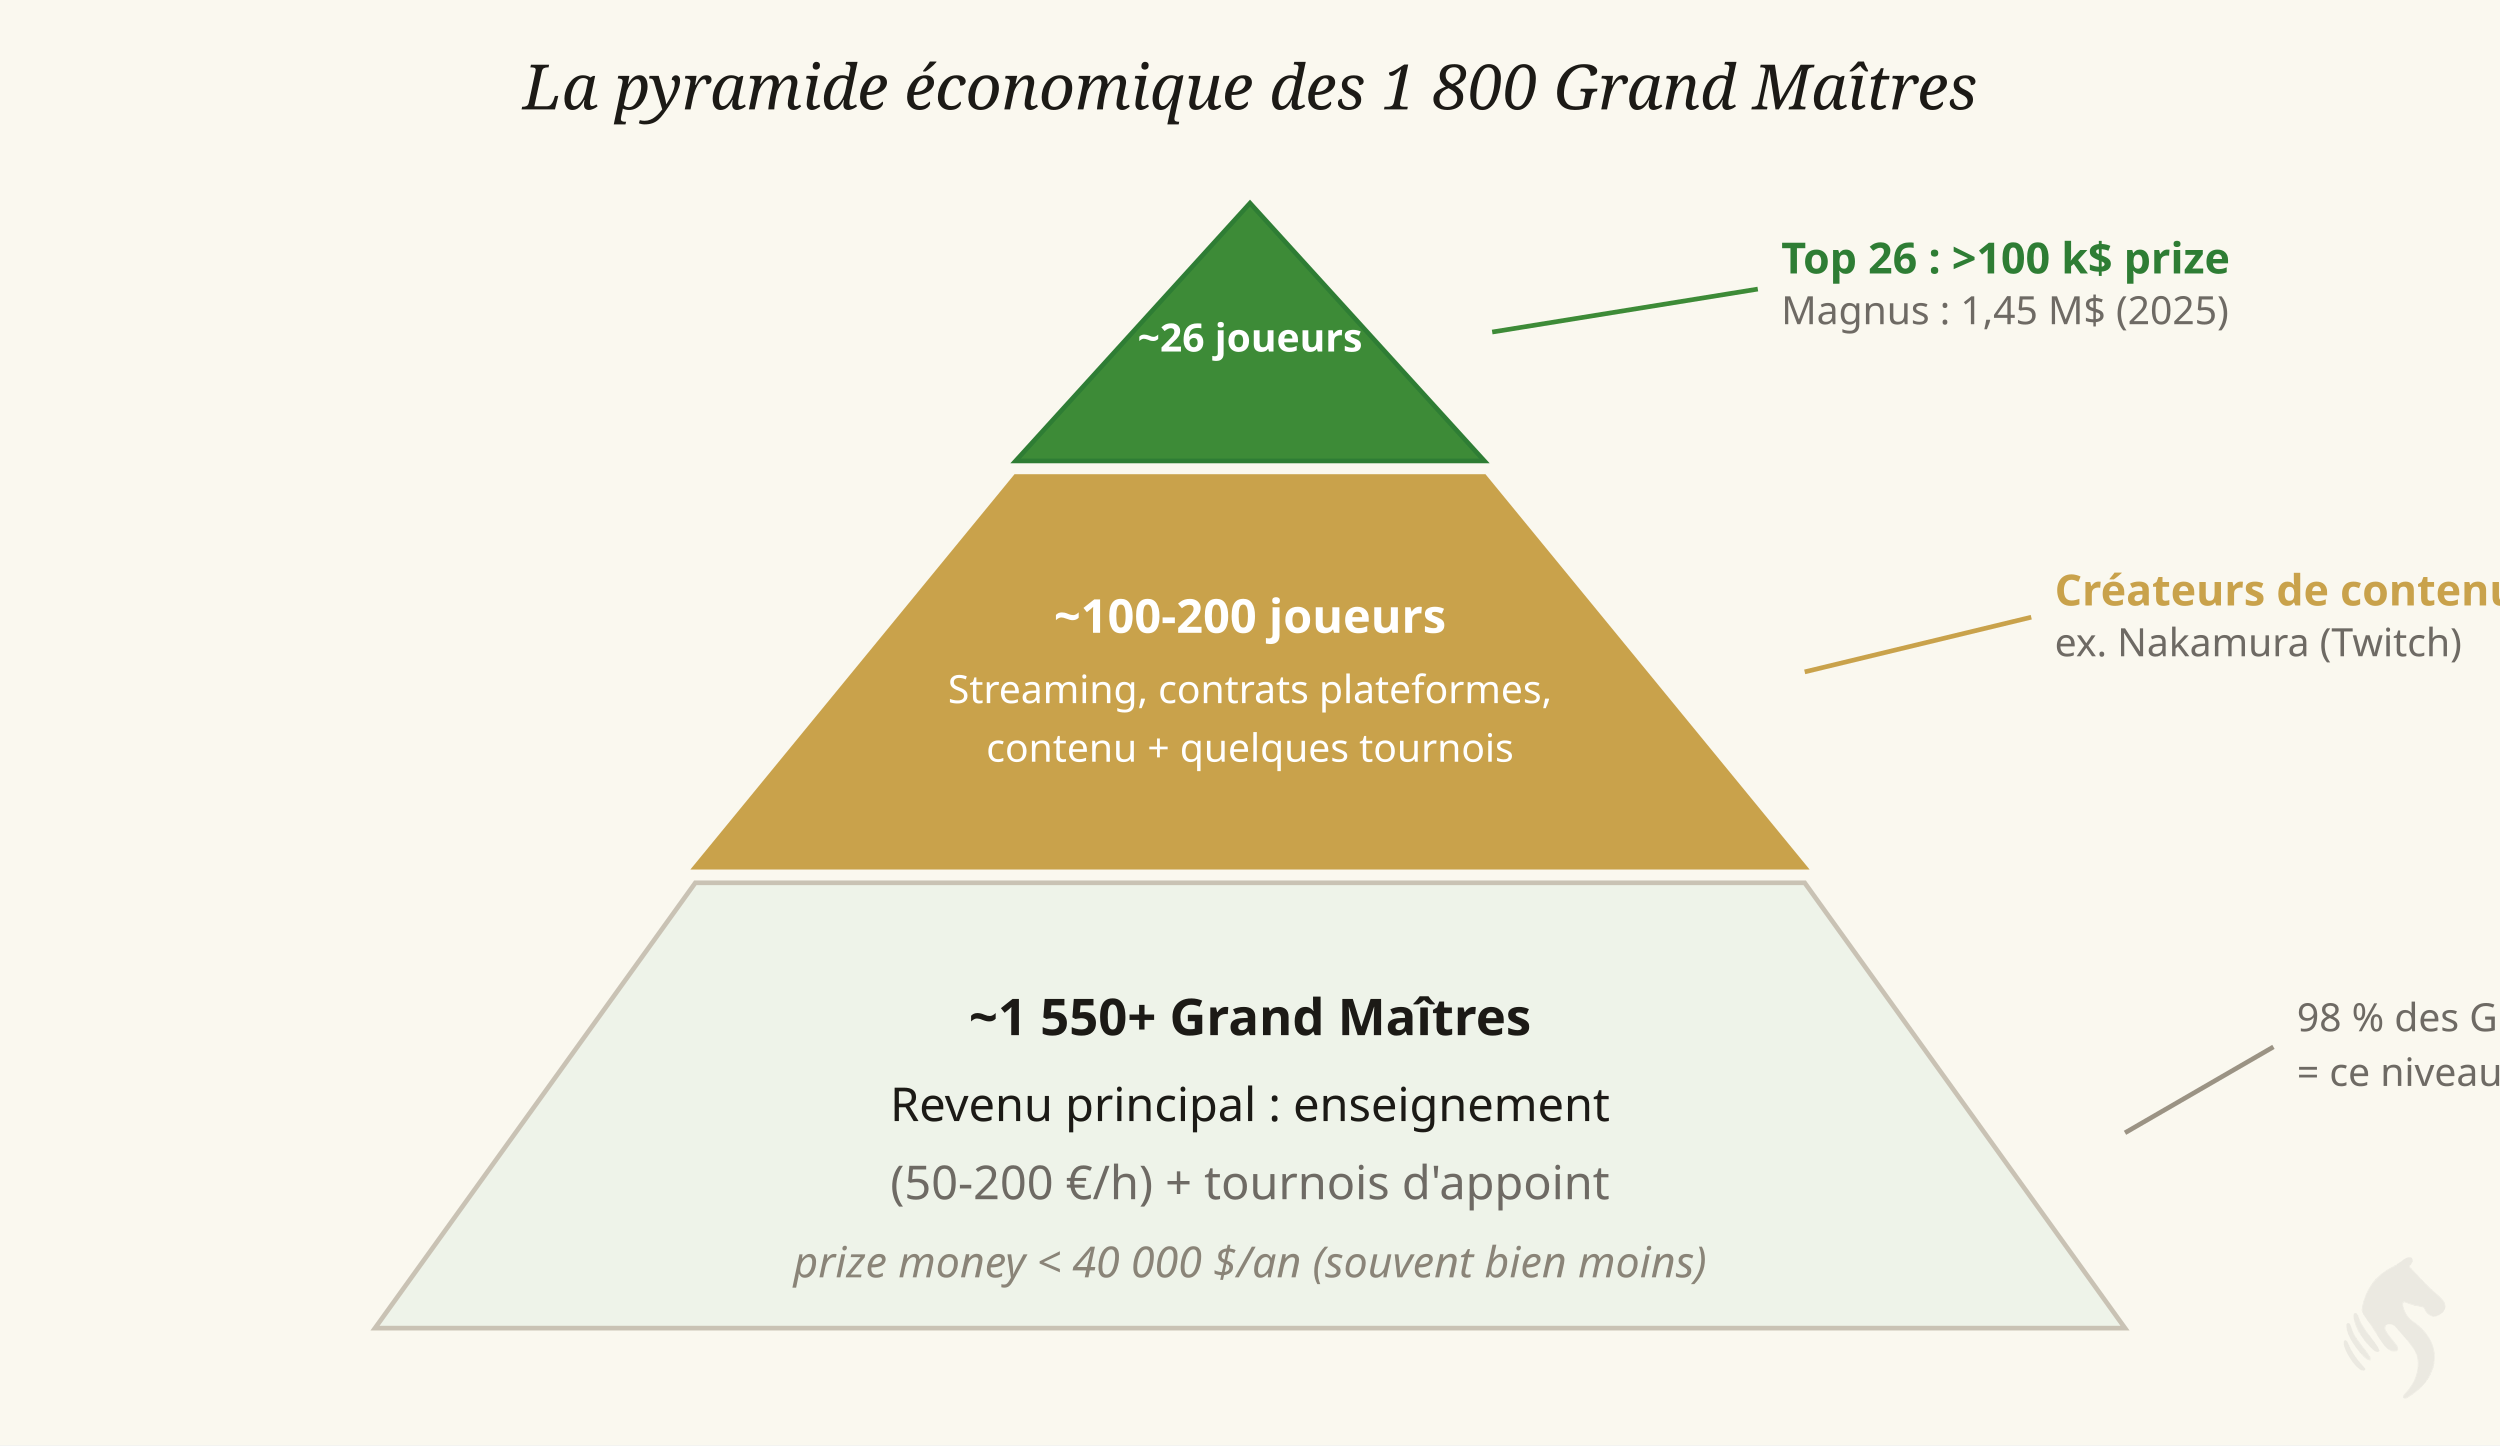
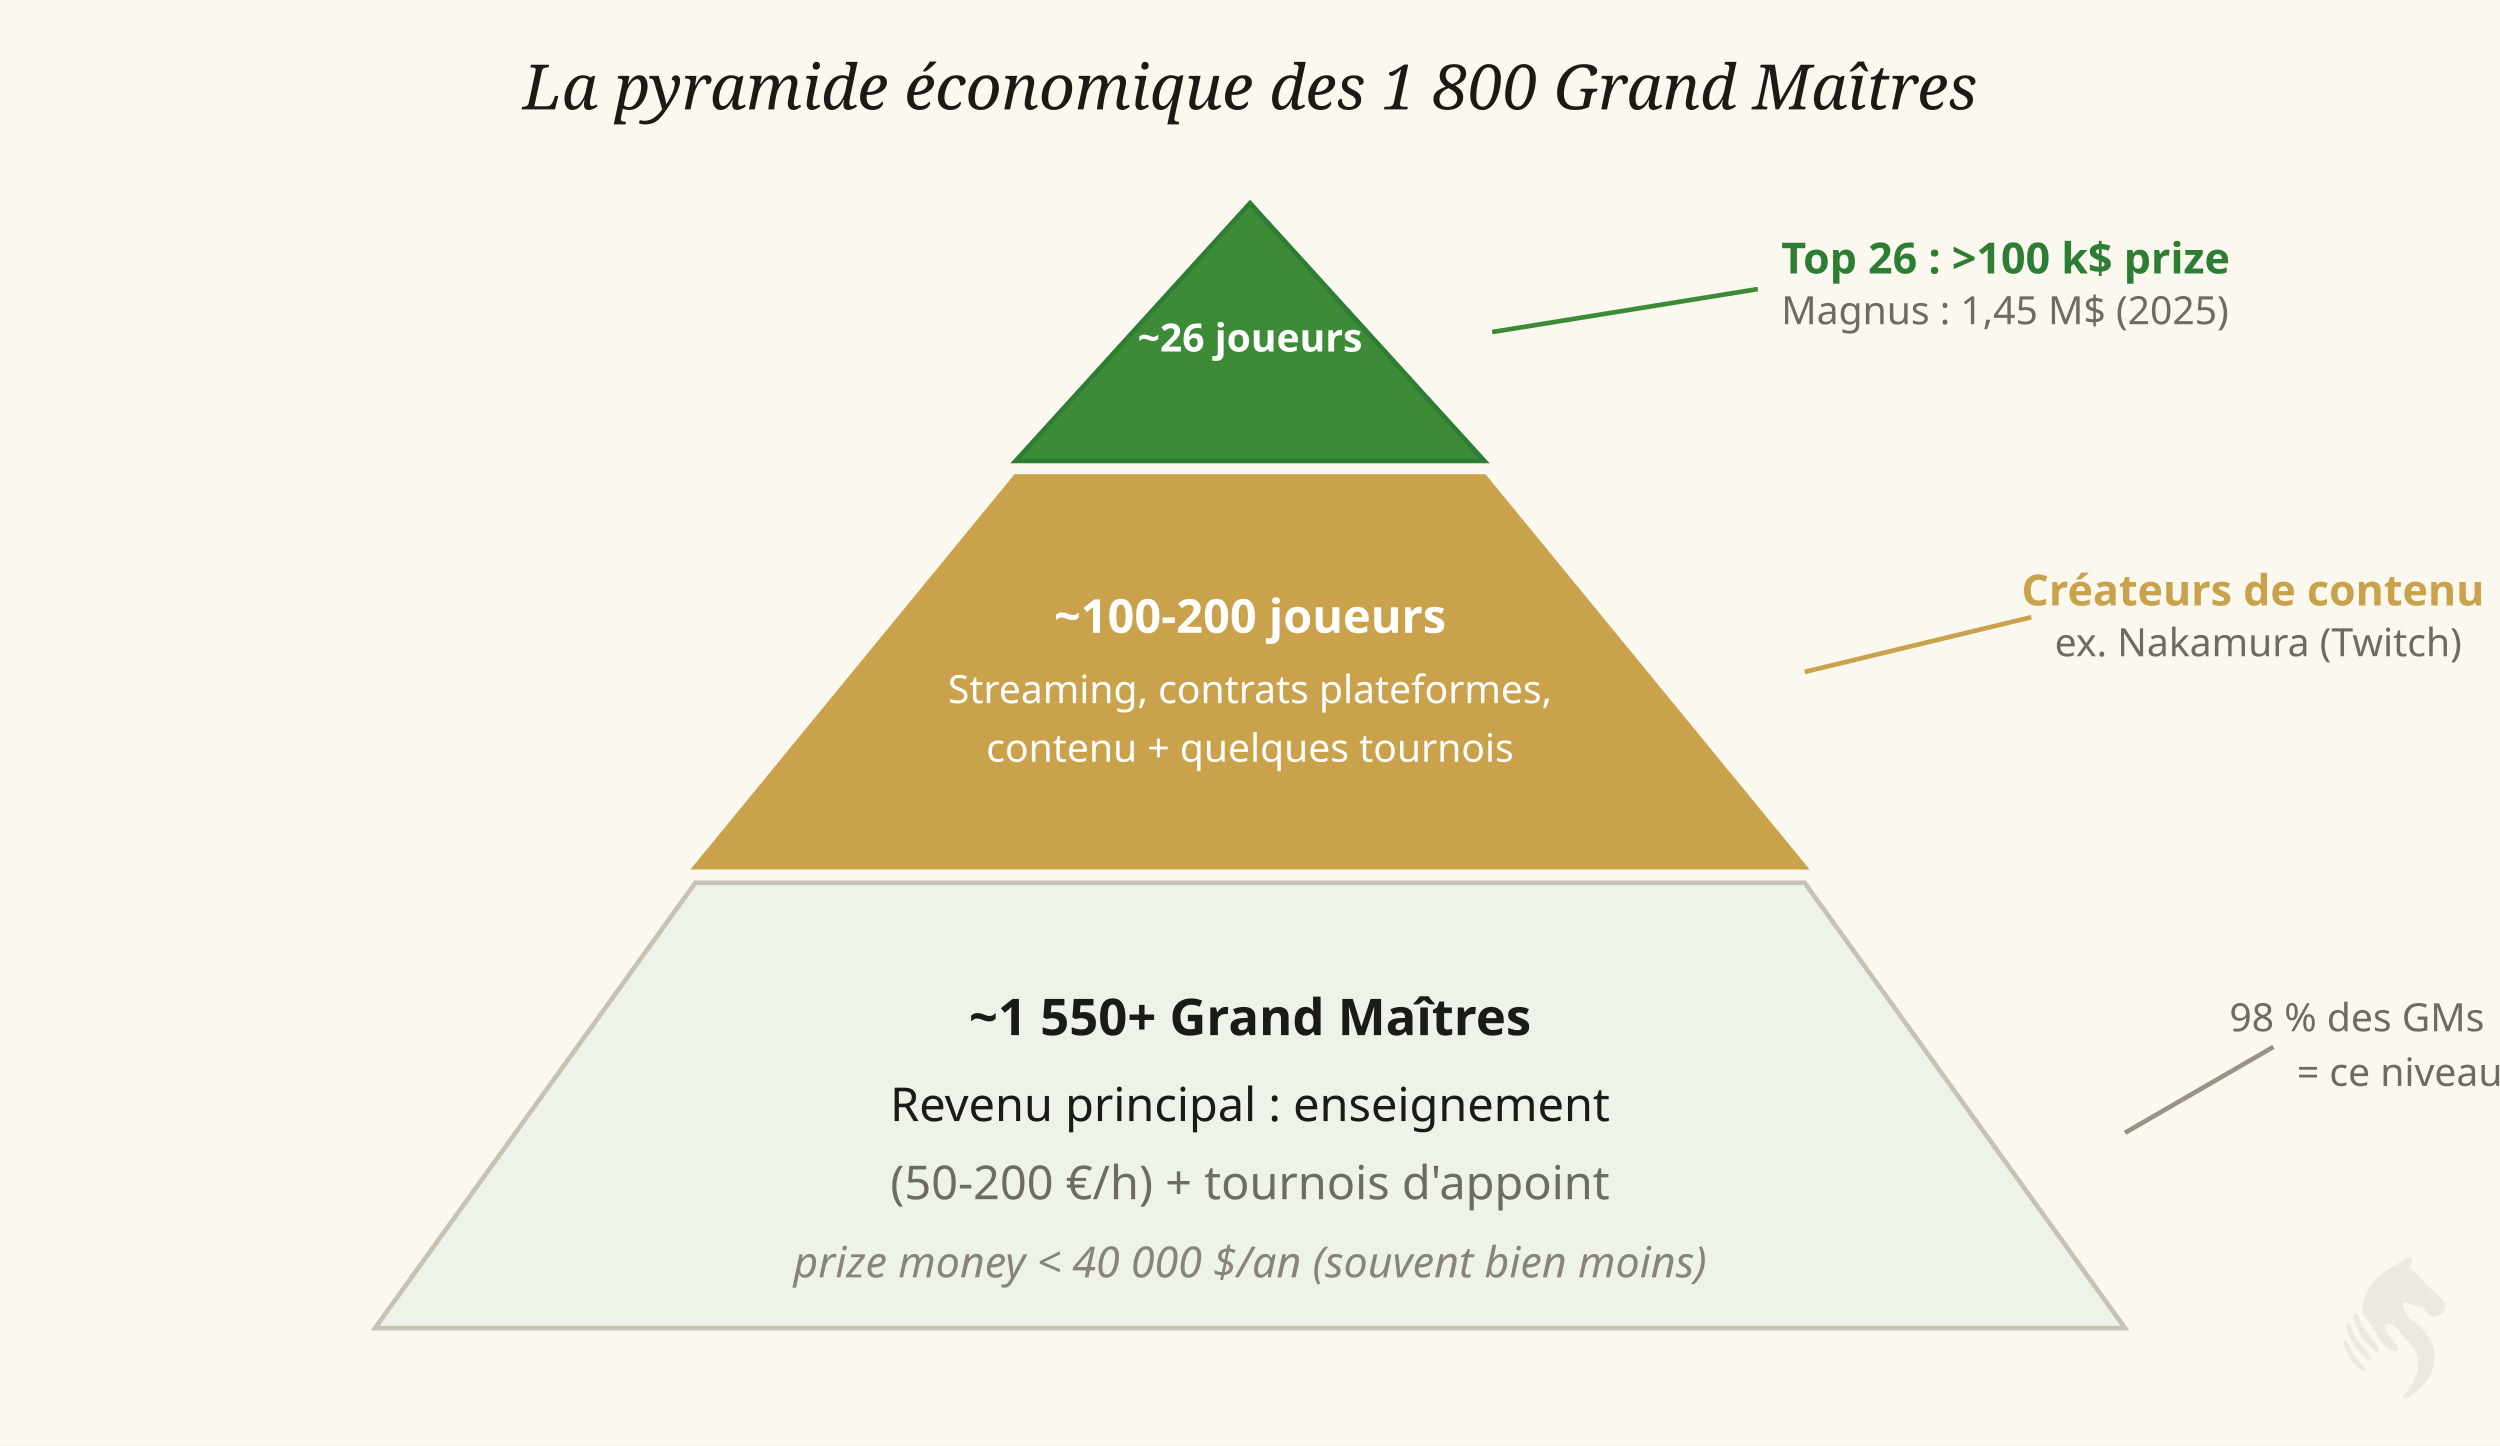
<svg xmlns="http://www.w3.org/2000/svg" width="640" height="370" viewBox="0 0 640 370" role="img" aria-labelledby="ea1">
  <rect width="640" height="370" fill="#faf8ef" />
  <text x="320" y="28" text-anchor="middle" font-family="Georgia, serif" font-size="16" font-style="italic" fill="#1c1a16">La pyramide économique des 1 800 Grand Maîtres</text>
  <polygon points="320,52 260,118 380,118" fill="#3d8b37" stroke="#2e7d34" stroke-width="1.2" />
  <polygon points="260,122 178,222 462,222 380,122" fill="#c9a24b" stroke="#c9a24b" stroke-width="1.2" />
  <polygon points="178,226 96,340 544,340 462,226" fill="#eef3e9" stroke="#c9c2b4" stroke-width="1.2" />
  <text x="320" y="90" text-anchor="middle" font-family="system-ui, sans-serif" font-size="10" font-weight="700" fill="#fff">~26 joueurs</text>
  <text x="320" y="162" text-anchor="middle" font-family="system-ui, sans-serif" font-size="12" font-weight="700" fill="#fff">~100-200 joueurs</text>
  <text x="320" y="180" text-anchor="middle" font-family="system-ui, sans-serif" font-size="10" fill="#fff">Streaming, contrats plateformes,</text>
  <text x="320" y="195" text-anchor="middle" font-family="system-ui, sans-serif" font-size="10" fill="#fff">contenu + quelques tournois</text>
  <text x="320" y="265" text-anchor="middle" font-family="system-ui, sans-serif" font-size="13" font-weight="700" fill="#1c1a16">~1 550+ Grand Maîtres</text>
  <text x="320" y="287" text-anchor="middle" font-family="system-ui, sans-serif" font-size="12" fill="#1c1a16">Revenu principal : enseignement</text>
  <text x="320" y="307" text-anchor="middle" font-family="system-ui, sans-serif" font-size="12" fill="#6e6a64">(50-200 €/h) + tournois d'appoint</text>
  <text x="320" y="327" text-anchor="middle" font-family="system-ui, sans-serif" font-size="11" font-style="italic" fill="#8a8478">prize money &lt; 40 000 $/an (souvent bien moins)</text>
  <line x1="382" y1="85" x2="450" y2="74" stroke="#3d8b37" stroke-width="1.2" />
  <text x="456" y="70" font-family="system-ui, sans-serif" font-size="11" font-weight="700" fill="#2e7d34">Top 26 : &gt;100 k$ prize</text>
  <text x="456" y="83" font-family="system-ui, sans-serif" font-size="10" fill="#6e6a64">Magnus : 1,45 M$ (2025)</text>
  <line x1="462" y1="172" x2="520" y2="158" stroke="#c9a24b" stroke-width="1.2" />
-   <text x="526" y="155" font-family="system-ui, sans-serif" font-size="11" font-weight="700" fill="#c9a24b">Créateurs de contenu</text>
+   <text x="636" y="155" text-anchor="end" font-family="system-ui, sans-serif" font-size="11" font-weight="700" fill="#c9a24b">Créateurs de contenu</text>
  <text x="526" y="168" font-family="system-ui, sans-serif" font-size="10" fill="#6e6a64">ex. Nakamura (Twitch)</text>
  <line x1="544" y1="290" x2="582" y2="268" stroke="#9b9384" stroke-width="1.2" />
-   <text x="588" y="264" font-family="system-ui, sans-serif" font-size="10" fill="#6e6a64">98 % des GMs</text>
+   <text x="636" y="264" text-anchor="end" font-family="system-ui, sans-serif" font-size="10" fill="#6e6a64">98 % des GMs</text>
  <text x="588" y="278" font-family="system-ui, sans-serif" font-size="10" fill="#6e6a64">= ce niveau</text>
  <g id="wm" opacity="0.07" transform="translate(600.0,321.9) scale(0.0416)" aria-hidden="true">
    <g fill="#1e1e1e" fill-rule="evenodd">
      <path d="M411.5-.5h-16a76 76 0 0 0-24.5 12q-.62-.7-1.5-1l-2 4a4 4 0 0 1-1.5-1 7 7 0 0 1-2.5 3.5 253 253 0 0 0-17 13q-1.42.93-2.5-.5-5.2 7.95-14.5 9a9.4 9.4 0 0 1-4 6q2.3.02 1.5 2A461 461 0 0 1 278.5 73q-13.2 7.95-26 16.5-1.59-1.38 0-3-2.35.35-4 2 .9.98 2 2-92.12 67.08-125.5 177a1316 1316 0 0 0-10 44 51.2 51.2 0 0 0 4.5 31q.1 3.33-2 1l4.5 11q1-2 2 0l5 10 1-1q6 10.95 13 21a651 651 0 0 1 18.5 25 3.4 3.4 0 0 1 1.5-3q21.52 33 43 66 .3 3.4-2.5 1v2a1542 1542 0 0 1 21 32q1 0 1 1a319 319 0 0 0 25 35 160 160 0 0 0 27 25 3.1 3.1 0 0 1 1-3q23.18 14.62 49 5.5 5-2.83 4-8.5-.15-4.6-1.5-9a618 618 0 0 0-55.5-73.5q3-.91 5 1.5a23.5 23.5 0 0 0-7-9q.63 2.4 2 4.5-.17 2.58-1.5.5a364 364 0 0 1-17.5-26.5 50 50 0 0 1-4.5-22.5q.9-4.71 3-9 .63 1.88 2.5 2a7 7 0 0 1 2-3q9.28-8.1 22-8a86 86 0 0 1 23 4.5 11 11 0 0 1 3 4.5q2.58-1.75 5 .5l21.5 23.5q.74 1.95.5 4 3.56 1 6 4a1094 1094 0 0 0 30 34.5l-1 1q3.7 2.7 7.5 5.5a23 23 0 0 1 2 5l5 3a22 22 0 0 0 5.5 8 11.5 11.5 0 0 0 4 4 3.9 3.9 0 0 0-2-3.5q1.7-1.12 3 .5a705 705 0 0 1 42 57.5q-.65 1.46-2 1.5a169 169 0 0 1 10 19 3.8 3.8 0 0 0-.5 4q1 2 2 0 1.4 2.05 2.5 4-.25-2.55.5-5a185 185 0 0 1 11 83q-1 2-2 0a9 9 0 0 0-1.5-4v9a2.3 2.3 0 0 0 1.5-1q.75 10.55-1 21a337 337 0 0 1-18 56l-2.5 3q-1.2-.69-1-2a36 36 0 0 0-4 7 5.2 5.2 0 0 0 3.5-4 4.3 4.3 0 0 1 0 4 350 350 0 0 1-33 52 1108 1108 0 0 1-30 35q-7.17 20.32 13.5 14.5a34 34 0 0 1 6-3 1496 1496 0 0 1 54-37 942 942 0 0 0 29-27q1.25-1.03 2 .5a11 11 0 0 0-3 4q1.35-1.65 2.5 0a29 29 0 0 1 4.5-6 40 40 0 0 0 9-10.5l6-4-1-1a25 25 0 0 1 8.5-7.5q-1.47-2.67 1-5 .22 4.17 2.5 1.5-1.94-3.13 2-4l-1-1q1.48-3.25 4-5.5a8 8 0 0 0-3-1q37.8-53.63 47.5-119 8.4-83.08-38-152a364 364 0 0 0-28-35q-1.03-1.25.5-2 3.58 2.23 2-1l-4-2a5 5 0 0 1-3-.5 484 484 0 0 0-70-58q-.7-.62-1-1.5 1.05-.43 2-1v-3a6 6 0 0 1-5-2q-.66-.1-1 .5 3.72 2.61 0 3-34.57-32.88-46-79.5.2-2.3 2-3v-4q-1.94 5.58-3.5 0-1-9 0-18 2.16-6.4 8.5-8a78 78 0 0 1 22 7.5 403 403 0 0 0 66 18l9 3q-2.45.75-5 .5-1.59 1.6 0 3a16 16 0 0 1 6.5-1 7.3 7.3 0 0 1 2 3q1.38-2.6 3.5-2-1.1-2.32-4-2.5 15.09-2.3 25.5 8.5 5.35 10.23 10 21 12.95 20.94 36.5 28.5-1.88.63-2 2.5a30 30 0 0 0 12.5 3q4.43-.1 8-2 3.2 3.87 5.5-1 1.2.69 1 2a39 39 0 0 0 4.5-2l1 1q.69-1.87-1.5-2.5a12 12 0 0 0 7-3q1.88-1.1 3 .5 2.22-3.62 6-2a8.7 8.7 0 0 1 3-4 41 41 0 0 1 12-6.5l-2-1 5.5-3.5q.62.7 1.5 1 1.82-1.15 0-2.5 1.42-.93 2.5.5a5.8 5.8 0 0 1 .5-4 39 39 0 0 1 6-4.5q-1.55-2.25.5-4.5 3.25-3.5 5-8 1.38-.64 2.5-1-.8-1.05-2-1.5 1.85-5.82 3-11.5v-10h-1q-.85 6-2.5 12-.16-4.46.5-9a63 63 0 0 0-12.5-31 478 478 0 0 0-45.5-44.5q3.06.72 6 2.5-3.15-3.9-7-7.5l1-1q-1.4-1.05-2 .5 1.77 2.4-.5 4a781 781 0 0 1-67.5-65.5l1-.5a29 29 0 0 0 7 6 93 93 0 0 0-14-15 24.5 24.5 0 0 0-9-9.5l1-1a44 44 0 0 0-7-4.5q1.44 2.2 3.5 4 1 1.5 0 3l-72-76q-5.34-7.85 1.5-14.5 1.98-.8 2 1.5a69 69 0 0 1 6-3.5q-1.95-1.94 0-3.5a31 31 0 0 0 6-12q2.05.24 4-.5a79 79 0 0 0-1.5-17.5 94 94 0 0 0-5-10l-1 1a87 87 0 0 0-5.5-3" />
      <path d="M325.5 44.5q-3.85 1.03-7 3.5a4.2 4.2 0 0 1-4.5-.5q-2.75 2.49-3.5 6-6.97 2.94-14 6-6.75 3.75-13.5 8-.62-.7-1.5-1a37.6 37.6 0 0 1-17 10.5 263 263 0 0 0-12 9.5q-1.59 1.62 0 3 12.8-8.55 26-16.5A461 461 0 0 0 327 46.5q.8-1.98-1.5-2m148 86-21-24a209 209 0 0 1-21-21.5l-8.5-8.5q-4.8-3.3-6-9-9.1-4.3-11.5-13a13 13 0 0 0 3-6q-.02-2.3-2-1.5-6.84 6.65-1.5 14.5l72 76q1-1.5 0-3a20 20 0 0 1-3.5-4m89 86a198 198 0 0 0-17.5-15q.4-2.17-.5-4-3.63-1.2-7-3a26 26 0 0 0-6-6 430 430 0 0 1-27-27.5 2.4 2.4 0 0 0-2-.5 29 29 0 0 1-7-6l-1 .5a781 781 0 0 0 67.5 65.5q2.27-1.6.5-4m-314-128a247 247 0 0 0-42 35.5 14.5 14.5 0 0 1-5 4l1 1a9.3 9.3 0 0 1-6 2.5 76 76 0 0 1-16 20q.3.88 1 1.5a9.4 9.4 0 0 0-5.5 6.5q-1-2-2 0-.93 1.42.5 2.5a25 25 0 0 0-6.5 8.5q-1.6 1.05-3.5 1.5 1.21.45 2 1.5a43 43 0 0 0-7 10 352 352 0 0 0-19.5 37 2.9 2.9 0 0 1-2.5 1 3.3 3.3 0 0 0 2 1.5 47 47 0 0 1-3.5 5.5l-12 34q-.98-1.8-1.5 0 1.4 1.9.5 4a33 33 0 0 1-3.5 5.5q.78.84 1 2a212 212 0 0 0-10 49.5 36 36 0 0 0 7 20q2.1 2.33 2-1a51.2 51.2 0 0 1-4.5-31 1316 1316 0 0 1 10-44q33.38-109.92 125.5-177-1.1-1.02-2-2m376 206q-.5-10.25-5-19.5 1.5-4.37-1.5-.5l-6.5-11q-5.55-3.6-7.5-10l-1 1q-3.75-5.75-9.5-9.5l1-1a850 850 0 0 0-9-7q1.14-2.04-1.5-3.5-1.08 1.43-2.5.5-2.84-1.65-2-4a5 5 0 0 0-3-.5 5 5 0 0 0-.5-3l-1 1a7 7 0 0 0-4.5-3 21 21 0 0 0-6-2.5 478 478 0 0 1 45.5 44.5 63 63 0 0 1 12.5 31q-.66 4.54-.5 9 1.65-6 2.5-12m-259 3v-1q-2.22-5.79 1-11.5l-2-2a67 67 0 0 0 1.5-5.5q.93 7.1 3.5 1-2.43-3.37 2-4a4.3 4.3 0 0 1 2.5 3q.45-1.21 1.5-2 2.3.75 4 2a326 326 0 0 1 28 10.5q11.4 3.22 23 6 1.05 1.6 1.5 3.5 1-4 2 0 1.08-1.43 2.5-.5-1.81 1.35 0 2.5 3.25-.47 7-2 1.85.03 3 1 5.83.22 11 2h5q2.55.25 5-.5l-9-3a403 403 0 0 1-66-18 78 78 0 0 0-22-7.5q-6.34 1.6-8.5 8-1 9 0 18 1.56 5.58 3.5 0m109 6a4.7 4.7 0 0 1 4 3q3.6-3.98 6 1l1-2 4 2a65 65 0 0 1 7.5 10q1.1 3.55 2.5 7-1.77 2.95 2 4 13.35 23.91 39 33 .12-1.87 2-2.5-23.55-7.56-36.5-28.5a305 305 0 0 0-10-21q-10.41-10.8-25.5-8.5 2.9.18 4 2.5m-410 86a9 9 0 0 0 1.5-4 310 310 0 0 0 37.5 86q-1.1 1.02-2 2a40 40 0 0 0 8.5 12 139 139 0 0 0 15 21q2.31 2.97 1.5 6 5.9 1.14 7.5 7 5.7 2.47 5 8 3.8 1.06 6.5 4 20.24 25.5 46 45.5a39 39 0 0 0 20 5 46 46 0 0 1 9-7.5 818 818 0 0 1-10-21.5q1.43-1.08.5-2.5a27 27 0 0 1-3.5-2 185 185 0 0 0-16-23.5q1.43-1.08.5-2.5a13.3 13.3 0 0 1-5.5-5 617 617 0 0 0-22.5-29v-4l-1 1a13 13 0 0 1-4.5-6 11.5 11.5 0 0 1-4-4q-.03 2.3-2 1.5A471 471 0 0 1 97 390.5q-1.8-3.04-.5-6 1.02.54 2 1a9 9 0 0 0-2-4.5q3.83-2.28-1-2.5a597 597 0 0 1-7-18.5l2-1a3.3 3.3 0 0 1-2-3.5 3.1 3.1 0 0 1-3-1q-7.35-19.46-24-8 1.03 2.34-.5 5a97 97 0 0 0 3.5 38" />
      <path d="M365.5 301.5q-1.8.7-2 3 11.43 46.62 46 79.5 3.72-.39 0-3 .34-.6 1-.5-2.4-2.22-5-4.5l2-2q-2.45-.75-5-.5a8.4 8.4 0 0 0-.5-4q-1.72 1.44-3-1a28 28 0 0 1-3.5-6q-.5 2-1 0a143 143 0 0 1-18-31q-6.22-11.64-9-27a7 7 0 0 0-2-3m-211 174a45 45 0 0 1-9.5-15q-1 2-2 0a41 41 0 0 0-6-9l-1-5-1 1a989 989 0 0 1-17.5-25.5q.7-.62 1-1.5a7.7 7.7 0 0 1-5-6 163 163 0 0 1-15-29q-.98-.46-2-1-1.3 2.96.5 6a471 471 0 0 0 55.5 86.5q1.97.8 2-1.5m-90-86q-2.05 2.77 1.5 4 3.6 16.25 9.5 30.5-2.48 3.62 2 3.5 3.65 9.3 8 18.5l-1 1a11.4 11.4 0 0 1 6 8q-.7.62-1 1.5a10.5 10.5 0 0 1 3.5 5l1-1a62 62 0 0 0 7.5 13q.9-.98 2-2a310 310 0 0 1-37.5-86 9 9 0 0 1-1.5 4m48 210a3.9 3.9 0 0 0-2-3.5q1.7-1.12 3 .5a127 127 0 0 0 39 32q11.3 4.6 8.5-7a147 147 0 0 0-17-32 1467 1467 0 0 0-40-51 554 554 0 0 1-48.5-75l1-1q.84 5.22 6 5a51.6 51.6 0 0 1-11.5-27l-1 2a159 159 0 0 0-11-31 14.3 14.3 0 0 0-10.5-8q-3.2.01-6 1.5-2.85 3.45-6 6.5-.87 16.85 3 33.5a3.6 3.6 0 0 1-2 2q1.38.56 2.5 1.5 3.15 9.81 6.5 19.5-1.21.45-2 1.5a29 29 0 0 0 5.5 7A256 256 0 0 0 55.5 525l-2 1a6.4 6.4 0 0 0 4 1.5 332 332 0 0 0 38.5 53l3.5 5.5-1 1q1.9 1.67 3.5.5a36 36 0 0 0 10.5 12m303-214q-.95.57-2 1 .3.88 1 1.5a484 484 0 0 1 70 58q1.42.72 3 .5a43 43 0 0 0-10-12.5l1-1q-2.66 1.47-5-1a36 36 0 0 0-10-10q1.81-1.35 0-2.5a8 8 0 0 1-3.5 0q-4.57-5.7-10-8a13 13 0 0 0-6.5-5.5 11.5 11.5 0 0 1-3.5-4.5q-.62.7-1.5 1a17.7 17.7 0 0 0-8-5.5q-2.84-1.65-2-4-7.47-2.25-13-7.5m-254 24a526 526 0 0 1 23.5 37 55 55 0 0 1 9 15l1-1a65 65 0 0 0 8.5 13q2.8 2.4 2.5-1-21.48-33-43-66a3.4 3.4 0 0 0-1.5 3m111 63q.16-.93 1-1.5a7 7 0 0 1-3.5-2.5 17.5 17.5 0 0 0-5.5-8q3.7-4.18-2.5-5a41 41 0 0 1-7.5-18.5l2-3a7.2 7.2 0 0 1-2-4.5 3.1 3.1 0 0 0 3-1 37 37 0 0 0-1-7q-1.87-.12-2.5-2a36 36 0 0 0-3 9 50 50 0 0 0 4.5 22.5 364 364 0 0 0 17.5 26.5q1.33 2.08 1.5-.5-1.37-2.1-2-4.5m-272 45v19q2.55 12.15 7 24 15.37 37.49 37 68a54 54 0 0 0 9 12.5q-1.58 2.58 2 3l-1 1 5.5 4.5a82 82 0 0 0 9 12q6.5 6.26 12.5 13 9.5 6.75 17.5 15l1-1q4.56 3.52 9 7l1-2a89 89 0 0 0 13.5 3.5q13.85-4.6 6.5-17.5-1.73 1.44-3-1a307 307 0 0 1-13.5-16 16 16 0 0 0-6-5.5q1.43-1.08.5-2.5a27.2 27.2 0 0 1-12.5-15 3.1 3.1 0 0 1-3-1q-7.5-10.25-15.5-20-.93-1.42.5-2.5a16 16 0 0 1-6-5.5 880 880 0 0 1-19-29.5q.7-.62 1-1.5a8 8 0 0 1-4-4 94 94 0 0 1-12.5-26l-1 1q-3.8-4.62-1.5-10a3.1 3.1 0 0 1-3-1 198 198 0 0 1-7-15.5l1-1a55 55 0 0 1-9-11q-2.85-1.46-6-2l3-1a22 22 0 0 0-9 2 11.4 11.4 0 0 0-4 6.5m277 51a48 48 0 0 0 12 5q-.57 3.66 2 2a5.3 5.3 0 0 1 3.5 3l1-2a45 45 0 0 0 26 0q.45 1.21 1.5 2 1.27-3.4 4-2 1.81-1.15 0-2.5l3-1.5a21 21 0 0 0 3.5-4q1.4-8.23-1.5-16 .3-.88 1-1.5-5.22-1.95-4-7a193 193 0 0 1-18-23.5 16 16 0 0 0-3.5-3q-4.05-7.43-9-12a284 284 0 0 0-14-17q-.75-1.58.5-3a19 19 0 0 1-6-4 4.35 4.35 0 0 0-5-1.5 618 618 0 0 1 55.5 73.5q1.35 4.4 1.5 9 1 5.67-4 8.5-25.82 9.12-49-5.5a3.1 3.1 0 0 0-1 3m115-56a264 264 0 0 1 16 22q-1.7 3.04 1.5 1a494 494 0 0 1 16.5 23l7 10q1.35-.04 2-1.5a705 705 0 0 0-42-57.5q-1.3-1.62-3-.5a3.9 3.9 0 0 1 2 3.5" />
      <path d="M112.5 599.5q7 9.5 16 17 2 0 2 2 6.9 3.77 11 8.5l13 5.5a5.7 5.7 0 0 0 6 0q2.07 3.94 4 0-3.37-1.23-.5-3 .22-6.86.5-13.5l-3-3.5 3-2.5q-4.58-.9-7.5-4.5a79 79 0 0 0-10.5-16.5q2.67 1.47 5-1a12 12 0 0 1-8.5-3.5 92 92 0 0 0-17.5-23.5l2-1-6.5-4.5a2294 2294 0 0 1-34.5-47q-1 0-1-1-5.27-4.75-4-11.5-2.25-3.25-3.5.5A227 227 0 0 1 61.5 469q.84-.57 1-1.5-5.16.22-6-5l-1 1a554 554 0 0 0 48.5 75 1467 1467 0 0 1 40 51q10.5 14.98 17 32 2.8 11.6-8.5 7a127 127 0 0 1-39-32q-1.3-1.62-3-.5a3.9 3.9 0 0 1 2 3.5m335-4a3349 3349 0 0 1 7.5 35q2.3 19.53.5 39a9 9 0 0 1 1.5 4q1 2 2 0a185 185 0 0 0-11-83q-.75 2.45-.5 5m44-147q1.58 3.23-2 1-1.53.75-.5 2a364 364 0 0 1 28 35q46.4 68.92 38 152-9.7 65.37-47.5 119 1.46.15 3 1a12 12 0 0 0 3.5-6q1.58 1.52 3.5.5-1.16-8.12 7-11-1.6-1.75 1-2.5-.12-8.5 6-14-.81-.1-1-1a3.1 3.1 0 0 1 3-1 5.4 5.4 0 0 1 3-5.5q-1.2-.45-2-1.5a67 67 0 0 0 4.5-10l1 2a9 9 0 0 1 2.5-5l-1-2a6.3 6.3 0 0 1 4-.5 6.5 6.5 0 0 0-3-3 225 225 0 0 1 11-24.5q-.53-1.8-1.5 0-.3-4.51 1-9l1 1a67 67 0 0 0 1.5-13q7.4-.7 1-5a232 232 0 0 0 2-53l.5-5q.57.84 1.5 1a8 8 0 0 0-2.5-5q-6.56-49.08-31.5-89 2.03-1.77-.5-3l-1 1a696 696 0 0 1-17.5-26q-2.18-1.53-1-3.5-3.93-.91-5-4.5-1.26-.5-1-2a69 69 0 0 0-6.5-5q-.69-1.87 1.5-2.5a14 14 0 0 0-4-2.5m-36 230a273 273 0 0 1-13.5 57q-1.4.82-2.5 2 2.69 6.4-4 8.5l2 1a30 30 0 0 0-3 8.5q-.2 1.31 1 2l2.5-3a337 337 0 0 0 18-56 89 89 0 0 0 1-21q-.57.84-1.5 1m-25 84a185 185 0 0 1-24 38l-2.5 6a25 25 0 0 0-6.5 7q-13.95 16.7-28.5 33-1.16 4.05-3.5 7.5-1.35 4.25-1 8a16 16 0 0 1 6 5.5h14a20 20 0 0 1 10-3.5q1.71-1.12 0-2.5a81 81 0 0 0 18.5-12q.62.7 1.5 1a71 71 0 0 1 2-4q1-2 2 0 1.7-4.54 4.5-1a38 38 0 0 1 4.5-6.5 189 189 0 0 0 30.5-23.5q4.55 3.9 4-3a4.6 4.6 0 0 1 4.5-2v-3a5 5 0 0 0 3-.5 41 41 0 0 1 3-5.5 11 11 0 0 1 3-4q-.75-1.53-2-.5a942 942 0 0 1-29 27 1496 1496 0 0 0-54 37 34 34 0 0 0-6 3q-20.67 5.82-13.5-14.5a1108 1108 0 0 0 30-35 350 350 0 0 0 33-52 4.3 4.3 0 0 0 0-4 5.2 5.2 0 0 1-3.5 4" />
    </g>
  </g>
</svg>
